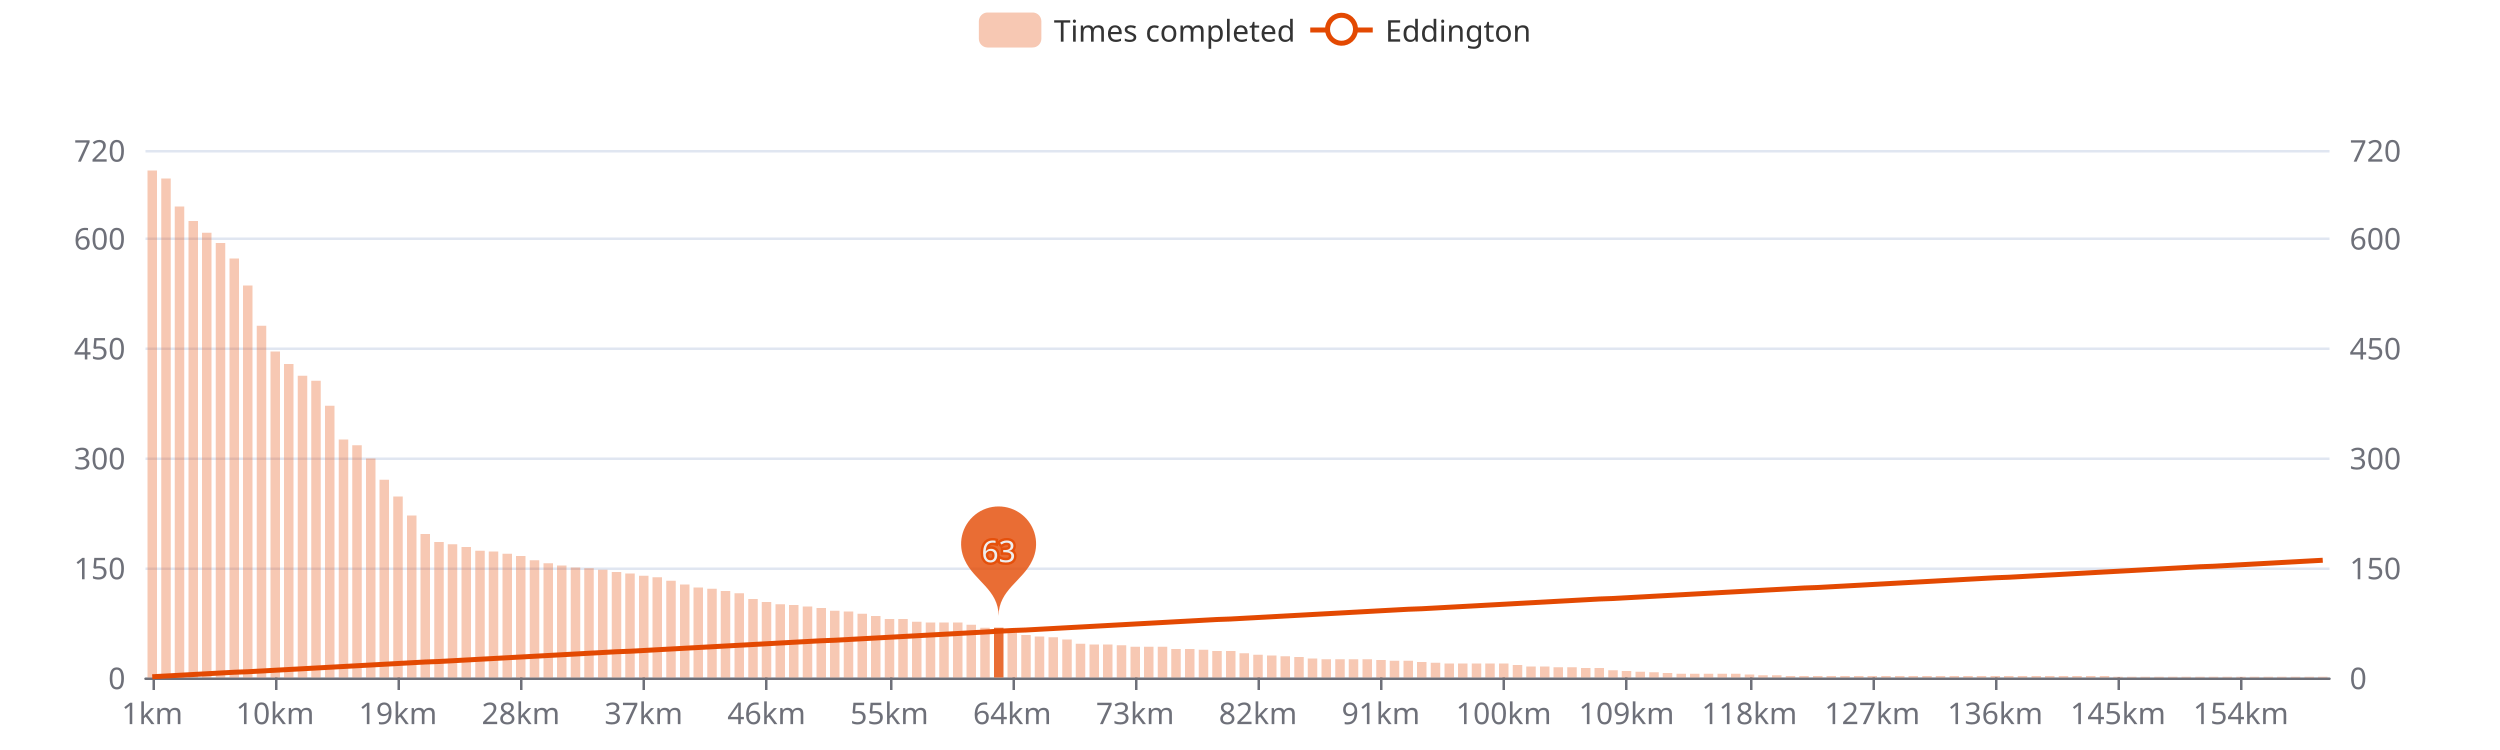
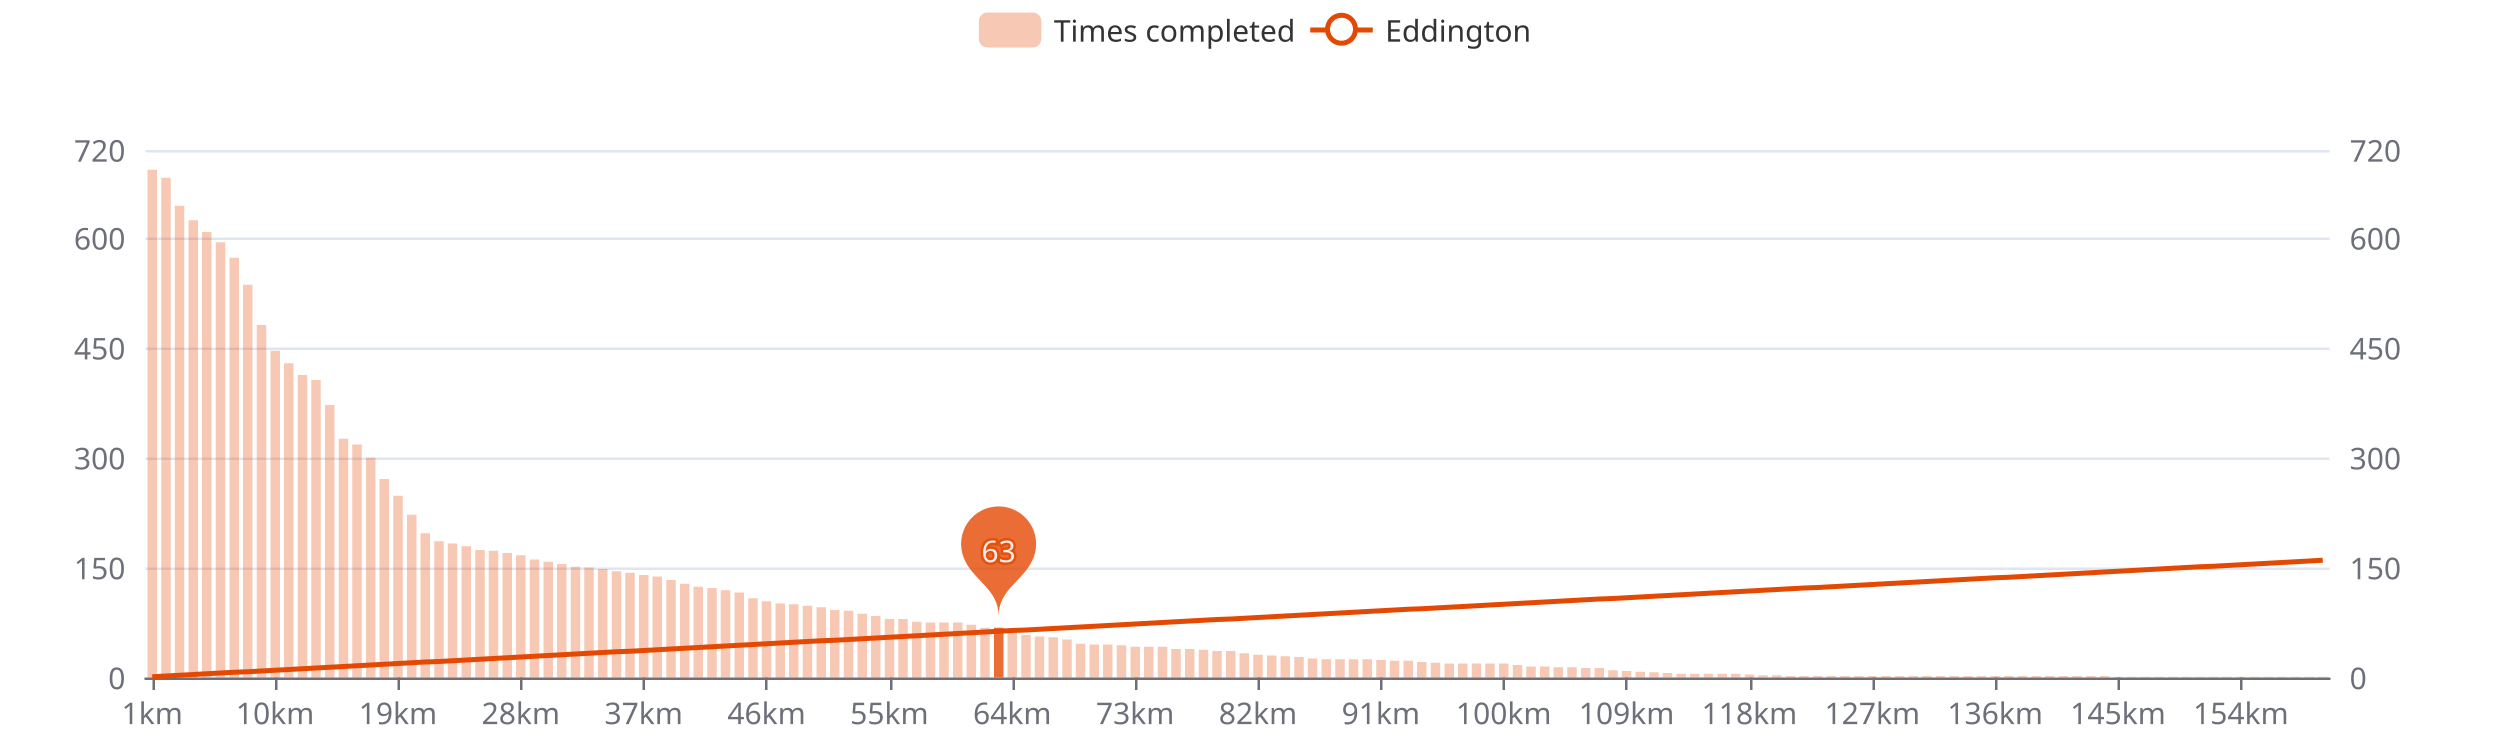
<svg xmlns="http://www.w3.org/2000/svg" width="1000" height="300" version="1.1" baseProfile="full" viewBox="0 0 1000 300">
  <rect width="1000" height="300" x="0" y="0" id="0" fill="#ffffff" />
  <path d="M58.2 271.5L931.8 271.5" fill="none" stroke="#E0E6F1" />
  <path d="M58.2 227.5L931.8 227.5" fill="none" stroke="#E0E6F1" />
  <path d="M58.2 183.5L931.8 183.5" fill="none" stroke="#E0E6F1" />
  <path d="M58.2 139.5L931.8 139.5" fill="none" stroke="#E0E6F1" />
  <path d="M58.2 95.5L931.8 95.5" fill="none" stroke="#E0E6F1" />
  <path d="M58.2 60.5L931.8 60.5" fill="none" stroke="#E0E6F1" />
  <path d="M58.2 271.5L931.8 271.5" fill="none" stroke="#6E7079" stroke-linecap="round" />
  <path d="M61.5 271L61.5 276" fill="none" stroke="#6E7079" />
  <path d="M110.5 271L110.5 276" fill="none" stroke="#6E7079" />
  <path d="M159.5 271L159.5 276" fill="none" stroke="#6E7079" />
  <path d="M208.5 271L208.5 276" fill="none" stroke="#6E7079" />
  <path d="M257.5 271L257.5 276" fill="none" stroke="#6E7079" />
  <path d="M306.5 271L306.5 276" fill="none" stroke="#6E7079" />
  <path d="M356.5 271L356.5 276" fill="none" stroke="#6E7079" />
  <path d="M405.5 271L405.5 276" fill="none" stroke="#6E7079" />
  <path d="M454.5 271L454.5 276" fill="none" stroke="#6E7079" />
  <path d="M503.5 271L503.5 276" fill="none" stroke="#6E7079" />
  <path d="M552.5 271L552.5 276" fill="none" stroke="#6E7079" />
  <path d="M601.5 271L601.5 276" fill="none" stroke="#6E7079" />
  <path d="M650.5 271L650.5 276" fill="none" stroke="#6E7079" />
  <path d="M700.5 271L700.5 276" fill="none" stroke="#6E7079" />
  <path d="M749.5 271L749.5 276" fill="none" stroke="#6E7079" />
  <path d="M798.5 271L798.5 276" fill="none" stroke="#6E7079" />
  <path d="M847.5 271L847.5 276" fill="none" stroke="#6E7079" />
  <path d="M896.5 271L896.5 276" fill="none" stroke="#6E7079" />
  <text dominant-baseline="central" text-anchor="end" style="font-size:12px;font-family:sans-serif;" transform="translate(50.16 271)" fill="#6E7079">0</text>
  <text dominant-baseline="central" text-anchor="end" style="font-size:12px;font-family:sans-serif;" transform="translate(50.16 227.0417)" fill="#6E7079">150</text>
  <text dominant-baseline="central" text-anchor="end" style="font-size:12px;font-family:sans-serif;" transform="translate(50.16 183.0833)" fill="#6E7079">300</text>
  <text dominant-baseline="central" text-anchor="end" style="font-size:12px;font-family:sans-serif;" transform="translate(50.16 139.125)" fill="#6E7079">450</text>
  <text dominant-baseline="central" text-anchor="end" style="font-size:12px;font-family:sans-serif;" transform="translate(50.16 95.1667)" fill="#6E7079">600</text>
  <text dominant-baseline="central" text-anchor="end" style="font-size:12px;font-family:sans-serif;" transform="translate(50.16 60)" fill="#6E7079">720</text>
  <text dominant-baseline="central" text-anchor="start" style="font-size:12px;font-family:sans-serif;" transform="translate(939.84 271)" fill="#6E7079">0</text>
  <text dominant-baseline="central" text-anchor="start" style="font-size:12px;font-family:sans-serif;" transform="translate(939.84 227.0417)" fill="#6E7079">150</text>
  <text dominant-baseline="central" text-anchor="start" style="font-size:12px;font-family:sans-serif;" transform="translate(939.84 183.0833)" fill="#6E7079">300</text>
  <text dominant-baseline="central" text-anchor="start" style="font-size:12px;font-family:sans-serif;" transform="translate(939.84 139.125)" fill="#6E7079">450</text>
  <text dominant-baseline="central" text-anchor="start" style="font-size:12px;font-family:sans-serif;" transform="translate(939.84 95.1667)" fill="#6E7079">600</text>
  <text dominant-baseline="central" text-anchor="start" style="font-size:12px;font-family:sans-serif;" transform="translate(939.84 60)" fill="#6E7079">720</text>
  <text dominant-baseline="central" text-anchor="middle" style="font-size:12px;font-family:sans-serif;" y="6" transform="translate(60.8903 279)" fill="#6E7079">1km</text>
  <text dominant-baseline="central" text-anchor="middle" style="font-size:12px;font-family:sans-serif;" y="6" transform="translate(110.0348 279)" fill="#6E7079">10km</text>
  <text dominant-baseline="central" text-anchor="middle" style="font-size:12px;font-family:sans-serif;" y="6" transform="translate(159.1793 279)" fill="#6E7079">19km</text>
  <text dominant-baseline="central" text-anchor="middle" style="font-size:12px;font-family:sans-serif;" y="6" transform="translate(208.3238 279)" fill="#6E7079">28km</text>
  <text dominant-baseline="central" text-anchor="middle" style="font-size:12px;font-family:sans-serif;" y="6" transform="translate(257.4683 279)" fill="#6E7079">37km</text>
  <text dominant-baseline="central" text-anchor="middle" style="font-size:12px;font-family:sans-serif;" y="6" transform="translate(306.6128 279)" fill="#6E7079">46km</text>
  <text dominant-baseline="central" text-anchor="middle" style="font-size:12px;font-family:sans-serif;" y="6" transform="translate(355.7573 279)" fill="#6E7079">55km</text>
  <text dominant-baseline="central" text-anchor="middle" style="font-size:12px;font-family:sans-serif;" y="6" transform="translate(404.9018 279)" fill="#6E7079">64km</text>
  <text dominant-baseline="central" text-anchor="middle" style="font-size:12px;font-family:sans-serif;" y="6" transform="translate(454.0463 279)" fill="#6E7079">73km</text>
  <text dominant-baseline="central" text-anchor="middle" style="font-size:12px;font-family:sans-serif;" y="6" transform="translate(503.1908 279)" fill="#6E7079">82km</text>
  <text dominant-baseline="central" text-anchor="middle" style="font-size:12px;font-family:sans-serif;" y="6" transform="translate(552.3353 279)" fill="#6E7079">91km</text>
  <text dominant-baseline="central" text-anchor="middle" style="font-size:12px;font-family:sans-serif;" y="6" transform="translate(601.4798 279)" fill="#6E7079">100km</text>
  <text dominant-baseline="central" text-anchor="middle" style="font-size:12px;font-family:sans-serif;" y="6" transform="translate(650.6243 279)" fill="#6E7079">109km</text>
  <text dominant-baseline="central" text-anchor="middle" style="font-size:12px;font-family:sans-serif;" y="6" transform="translate(699.7688 279)" fill="#6E7079">118km</text>
  <text dominant-baseline="central" text-anchor="middle" style="font-size:12px;font-family:sans-serif;" y="6" transform="translate(748.9133 279)" fill="#6E7079">127km</text>
  <text dominant-baseline="central" text-anchor="middle" style="font-size:12px;font-family:sans-serif;" y="6" transform="translate(798.0578 279)" fill="#6E7079">136km</text>
  <text dominant-baseline="central" text-anchor="middle" style="font-size:12px;font-family:sans-serif;" y="6" transform="translate(847.2023 279)" fill="#6E7079">145km</text>
  <text dominant-baseline="central" text-anchor="middle" style="font-size:12px;font-family:sans-serif;" y="6" transform="translate(896.3468 279)" fill="#6E7079">154km</text>
-   <path d="M59 271l3.8 0l0 -202.8l-3.8 0Z" fill="rgb(227,73,2)" fill-opacity="0.3" />
-   <path d="M64.5 271l3.8 0l0 -199.6l-3.8 0Z" fill="rgb(227,73,2)" fill-opacity="0.3" />
-   <path d="M69.9 271l3.8 0l0 -188.4l-3.8 0Z" fill="rgb(227,73,2)" fill-opacity="0.3" />
-   <path d="M75.4 271l3.8 0l0 -182.6l-3.8 0Z" fill="rgb(227,73,2)" fill-opacity="0.3" />
-   <path d="M80.8 271l3.8 0l0 -177.9l-3.8 0Z" fill="rgb(227,73,2)" fill-opacity="0.3" />
-   <path d="M86.3 271l3.8 0l0 -173.8l-3.8 0Z" fill="rgb(227,73,2)" fill-opacity="0.3" />
-   <path d="M91.8 271l3.8 0l0 -167.6l-3.8 0Z" fill="rgb(227,73,2)" fill-opacity="0.3" />
-   <path d="M97.2 271l3.8 0l0 -156.8l-3.8 0Z" fill="rgb(227,73,2)" fill-opacity="0.3" />
-   <path d="M102.7 271l3.8 0l0 -140.7l-3.8 0Z" fill="rgb(227,73,2)" fill-opacity="0.3" />
-   <path d="M108.2 271l3.8 0l0 -130.4l-3.8 0Z" fill="rgb(227,73,2)" fill-opacity="0.3" />
-   <path d="M113.6 271l3.8 0l0 -125.4l-3.8 0Z" fill="rgb(227,73,2)" fill-opacity="0.3" />
-   <path d="M119.1 271l3.8 0l0 -120.7l-3.8 0Z" fill="rgb(227,73,2)" fill-opacity="0.3" />
-   <path d="M124.5 271l3.8 0l0 -118.7l-3.8 0Z" fill="rgb(227,73,2)" fill-opacity="0.3" />
-   <path d="M130 271l3.8 0l0 -108.7l-3.8 0Z" fill="rgb(227,73,2)" fill-opacity="0.3" />
-   <path d="M135.5 271l3.8 0l0 -95.2l-3.8 0Z" fill="rgb(227,73,2)" fill-opacity="0.3" />
-   <path d="M140.9 271l3.8 0l0 -92.9l-3.8 0Z" fill="rgb(227,73,2)" fill-opacity="0.3" />
-   <path d="M146.4 271l3.8 0l0 -87.6l-3.8 0Z" fill="rgb(227,73,2)" fill-opacity="0.3" />
-   <path d="M151.8 271l3.8 0l0 -79.1l-3.8 0Z" fill="rgb(227,73,2)" fill-opacity="0.3" />
-   <path d="M157.3 271l3.8 0l0 -72.4l-3.8 0Z" fill="rgb(227,73,2)" fill-opacity="0.3" />
-   <path d="M162.8 271l3.8 0l0 -64.8l-3.8 0Z" fill="rgb(227,73,2)" fill-opacity="0.3" />
-   <path d="M168.2 271l3.8 0l0 -57.4l-3.8 0Z" fill="rgb(227,73,2)" fill-opacity="0.3" />
-   <path d="M173.7 271l3.8 0l0 -54.2l-3.8 0Z" fill="rgb(227,73,2)" fill-opacity="0.3" />
-   <path d="M179.1 271l3.8 0l0 -53.3l-3.8 0Z" fill="rgb(227,73,2)" fill-opacity="0.3" />
-   <path d="M184.6 271l3.8 0l0 -52.2l-3.8 0Z" fill="rgb(227,73,2)" fill-opacity="0.3" />
-   <path d="M190.1 271l3.8 0l0 -50.7l-3.8 0Z" fill="rgb(227,73,2)" fill-opacity="0.3" />
-   <path d="M195.5 271l3.8 0l0 -50.4l-3.8 0Z" fill="rgb(227,73,2)" fill-opacity="0.3" />
-   <path d="M201 271l3.8 0l0 -49.5l-3.8 0Z" fill="rgb(227,73,2)" fill-opacity="0.3" />
-   <path d="M206.4 271l3.8 0l0 -48.6l-3.8 0Z" fill="rgb(227,73,2)" fill-opacity="0.3" />
-   <path d="M211.9 271l3.8 0l0 -46.9l-3.8 0Z" fill="rgb(227,73,2)" fill-opacity="0.3" />
-   <path d="M217.4 271l3.8 0l0 -45.7l-3.8 0Z" fill="rgb(227,73,2)" fill-opacity="0.3" />
-   <path d="M222.8 271l3.8 0l0 -44.8l-3.8 0Z" fill="rgb(227,73,2)" fill-opacity="0.3" />
-   <path d="M228.3 271l3.8 0l0 -44l-3.8 0Z" fill="rgb(227,73,2)" fill-opacity="0.3" />
-   <path d="M233.7 271l3.8 0l0 -43.7l-3.8 0Z" fill="rgb(227,73,2)" fill-opacity="0.3" />
-   <path d="M239.2 271l3.8 0l0 -43.1l-3.8 0Z" fill="rgb(227,73,2)" fill-opacity="0.3" />
-   <path d="M244.7 271l3.8 0l0 -42.2l-3.8 0Z" fill="rgb(227,73,2)" fill-opacity="0.3" />
-   <path d="M250.1 271l3.8 0l0 -41.6l-3.8 0Z" fill="rgb(227,73,2)" fill-opacity="0.3" />
-   <path d="M255.6 271l3.8 0l0 -40.7l-3.8 0Z" fill="rgb(227,73,2)" fill-opacity="0.3" />
-   <path d="M261 271l3.8 0l0 -40.1l-3.8 0Z" fill="rgb(227,73,2)" fill-opacity="0.3" />
-   <path d="M266.5 271l3.8 0l0 -38.7l-3.8 0Z" fill="rgb(227,73,2)" fill-opacity="0.3" />
-   <path d="M272 271l3.8 0l0 -37.2l-3.8 0Z" fill="rgb(227,73,2)" fill-opacity="0.3" />
-   <path d="M277.4 271l3.8 0l0 -36l-3.8 0Z" fill="rgb(227,73,2)" fill-opacity="0.3" />
-   <path d="M282.9 271l3.8 0l0 -35.5l-3.8 0Z" fill="rgb(227,73,2)" fill-opacity="0.3" />
-   <path d="M288.3 271l3.8 0l0 -34.6l-3.8 0Z" fill="rgb(227,73,2)" fill-opacity="0.3" />
-   <path d="M293.8 271l3.8 0l0 -33.7l-3.8 0Z" fill="rgb(227,73,2)" fill-opacity="0.3" />
-   <path d="M299.3 271l3.8 0l0 -31.4l-3.8 0Z" fill="rgb(227,73,2)" fill-opacity="0.3" />
-   <path d="M304.7 271l3.8 0l0 -30.2l-3.8 0Z" fill="rgb(227,73,2)" fill-opacity="0.3" />
-   <path d="M310.2 271l3.8 0l0 -29.3l-3.8 0Z" fill="rgb(227,73,2)" fill-opacity="0.3" />
-   <path d="M315.6 271l3.8 0l0 -29l-3.8 0Z" fill="rgb(227,73,2)" fill-opacity="0.3" />
-   <path d="M321.1 271l3.8 0l0 -28.4l-3.8 0Z" fill="rgb(227,73,2)" fill-opacity="0.3" />
-   <path d="M326.6 271l3.8 0l0 -27.8l-3.8 0Z" fill="rgb(227,73,2)" fill-opacity="0.3" />
-   <path d="M332 271l3.8 0l0 -26.7l-3.8 0Z" fill="rgb(227,73,2)" fill-opacity="0.3" />
-   <path d="M337.5 271l3.8 0l0 -26.4l-3.8 0Z" fill="rgb(227,73,2)" fill-opacity="0.3" />
+   <path d="M59 271l3.8 0l0 -203.1l-3.8 0Z" fill="rgb(227,73,2)" fill-opacity="0.3" />
+   <path d="M64.5 271l3.8 0l0 -199.9l-3.8 0Z" fill="rgb(227,73,2)" fill-opacity="0.3" />
+   <path d="M69.9 271l3.8 0l0 -188.7l-3.8 0Z" fill="rgb(227,73,2)" fill-opacity="0.3" />
+   <path d="M75.4 271l3.8 0l0 -182.9l-3.8 0Z" fill="rgb(227,73,2)" fill-opacity="0.3" />
+   <path d="M80.8 271l3.8 0l0 -178.2l-3.8 0Z" fill="rgb(227,73,2)" fill-opacity="0.3" />
+   <path d="M86.3 271l3.8 0l0 -174.1l-3.8 0Z" fill="rgb(227,73,2)" fill-opacity="0.3" />
+   <path d="M91.8 271l3.8 0l0 -167.9l-3.8 0Z" fill="rgb(227,73,2)" fill-opacity="0.3" />
+   <path d="M97.2 271l3.8 0l0 -157.1l-3.8 0Z" fill="rgb(227,73,2)" fill-opacity="0.3" />
+   <path d="M102.7 271l3.8 0l0 -141l-3.8 0Z" fill="rgb(227,73,2)" fill-opacity="0.3" />
+   <path d="M108.2 271l3.8 0l0 -130.7l-3.8 0Z" fill="rgb(227,73,2)" fill-opacity="0.3" />
+   <path d="M113.6 271l3.8 0l0 -125.7l-3.8 0Z" fill="rgb(227,73,2)" fill-opacity="0.3" />
+   <path d="M119.1 271l3.8 0l0 -121l-3.8 0Z" fill="rgb(227,73,2)" fill-opacity="0.3" />
+   <path d="M124.5 271l3.8 0l0 -119l-3.8 0Z" fill="rgb(227,73,2)" fill-opacity="0.3" />
+   <path d="M130 271l3.8 0l0 -109l-3.8 0Z" fill="rgb(227,73,2)" fill-opacity="0.3" />
+   <path d="M135.5 271l3.8 0l0 -95.5l-3.8 0Z" fill="rgb(227,73,2)" fill-opacity="0.3" />
+   <path d="M140.9 271l3.8 0l0 -93.2l-3.8 0Z" fill="rgb(227,73,2)" fill-opacity="0.3" />
+   <path d="M146.4 271l3.8 0l0 -87.9l-3.8 0Z" fill="rgb(227,73,2)" fill-opacity="0.3" />
+   <path d="M151.8 271l3.8 0l0 -79.4l-3.8 0Z" fill="rgb(227,73,2)" fill-opacity="0.3" />
+   <path d="M157.3 271l3.8 0l0 -72.7l-3.8 0Z" fill="rgb(227,73,2)" fill-opacity="0.3" />
+   <path d="M162.8 271l3.8 0l0 -65.1l-3.8 0Z" fill="rgb(227,73,2)" fill-opacity="0.3" />
+   <path d="M168.2 271l3.8 0l0 -57.7l-3.8 0Z" fill="rgb(227,73,2)" fill-opacity="0.3" />
+   <path d="M173.7 271l3.8 0l0 -54.5l-3.8 0Z" fill="rgb(227,73,2)" fill-opacity="0.3" />
+   <path d="M179.1 271l3.8 0l0 -53.6l-3.8 0Z" fill="rgb(227,73,2)" fill-opacity="0.3" />
+   <path d="M184.6 271l3.8 0l0 -52.5l-3.8 0Z" fill="rgb(227,73,2)" fill-opacity="0.3" />
+   <path d="M190.1 271l3.8 0l0 -51l-3.8 0Z" fill="rgb(227,73,2)" fill-opacity="0.3" />
+   <path d="M195.5 271l3.8 0l0 -50.7l-3.8 0Z" fill="rgb(227,73,2)" fill-opacity="0.3" />
+   <path d="M201 271l3.8 0l0 -49.8l-3.8 0Z" fill="rgb(227,73,2)" fill-opacity="0.3" />
+   <path d="M206.4 271l3.8 0l0 -48.9l-3.8 0Z" fill="rgb(227,73,2)" fill-opacity="0.3" />
+   <path d="M211.9 271l3.8 0l0 -47.2l-3.8 0Z" fill="rgb(227,73,2)" fill-opacity="0.3" />
+   <path d="M217.4 271l3.8 0l0 -46.3l-3.8 0Z" fill="rgb(227,73,2)" fill-opacity="0.3" />
+   <path d="M222.8 271l3.8 0l0 -45.4l-3.8 0Z" fill="rgb(227,73,2)" fill-opacity="0.3" />
+   <path d="M228.3 271l3.8 0l0 -44.3l-3.8 0Z" fill="rgb(227,73,2)" fill-opacity="0.3" />
+   <path d="M233.7 271l3.8 0l0 -44l-3.8 0Z" fill="rgb(227,73,2)" fill-opacity="0.3" />
+   <path d="M239.2 271l3.8 0l0 -43.4l-3.8 0Z" fill="rgb(227,73,2)" fill-opacity="0.3" />
+   <path d="M244.7 271l3.8 0l0 -42.5l-3.8 0Z" fill="rgb(227,73,2)" fill-opacity="0.3" />
+   <path d="M250.1 271l3.8 0l0 -41.9l-3.8 0Z" fill="rgb(227,73,2)" fill-opacity="0.3" />
+   <path d="M255.6 271l3.8 0l0 -41l-3.8 0Z" fill="rgb(227,73,2)" fill-opacity="0.3" />
+   <path d="M261 271l3.8 0l0 -40.4l-3.8 0Z" fill="rgb(227,73,2)" fill-opacity="0.3" />
+   <path d="M266.5 271l3.8 0l0 -39l-3.8 0Z" fill="rgb(227,73,2)" fill-opacity="0.3" />
+   <path d="M272 271l3.8 0l0 -37.5l-3.8 0Z" fill="rgb(227,73,2)" fill-opacity="0.3" />
+   <path d="M277.4 271l3.8 0l0 -36.3l-3.8 0Z" fill="rgb(227,73,2)" fill-opacity="0.3" />
+   <path d="M282.9 271l3.8 0l0 -35.8l-3.8 0Z" fill="rgb(227,73,2)" fill-opacity="0.3" />
+   <path d="M288.3 271l3.8 0l0 -34.9l-3.8 0Z" fill="rgb(227,73,2)" fill-opacity="0.3" />
+   <path d="M293.8 271l3.8 0l0 -34l-3.8 0Z" fill="rgb(227,73,2)" fill-opacity="0.3" />
+   <path d="M299.3 271l3.8 0l0 -31.7l-3.8 0Z" fill="rgb(227,73,2)" fill-opacity="0.3" />
+   <path d="M304.7 271l3.8 0l0 -30.5l-3.8 0Z" fill="rgb(227,73,2)" fill-opacity="0.3" />
+   <path d="M310.2 271l3.8 0l0 -29.6l-3.8 0Z" fill="rgb(227,73,2)" fill-opacity="0.3" />
+   <path d="M315.6 271l3.8 0l0 -29.3l-3.8 0Z" fill="rgb(227,73,2)" fill-opacity="0.3" />
+   <path d="M321.1 271l3.8 0l0 -28.7l-3.8 0Z" fill="rgb(227,73,2)" fill-opacity="0.3" />
+   <path d="M326.6 271l3.8 0l0 -28.1l-3.8 0Z" fill="rgb(227,73,2)" fill-opacity="0.3" />
+   <path d="M332 271l3.8 0l0 -27l-3.8 0Z" fill="rgb(227,73,2)" fill-opacity="0.3" />
+   <path d="M337.5 271l3.8 0l0 -26.7l-3.8 0Z" fill="rgb(227,73,2)" fill-opacity="0.3" />
  <path d="M343 271l3.8 0l0 -25.5l-3.8 0Z" fill="rgb(227,73,2)" fill-opacity="0.3" />
  <path d="M348.4 271l3.8 0l0 -24.6l-3.8 0Z" fill="rgb(227,73,2)" fill-opacity="0.3" />
  <path d="M353.9 271l3.8 0l0 -23.4l-3.8 0Z" fill="rgb(227,73,2)" fill-opacity="0.3" />
  <path d="M359.3 271l3.8 0l0 -23.4l-3.8 0Z" fill="rgb(227,73,2)" fill-opacity="0.3" />
  <path d="M364.8 271l3.8 0l0 -22.3l-3.8 0Z" fill="rgb(227,73,2)" fill-opacity="0.3" />
  <path d="M370.3 271l3.8 0l0 -22l-3.8 0Z" fill="rgb(227,73,2)" fill-opacity="0.3" />
  <path d="M375.7 271l3.8 0l0 -22l-3.8 0Z" fill="rgb(227,73,2)" fill-opacity="0.3" />
  <path d="M381.2 271l3.8 0l0 -22l-3.8 0Z" fill="rgb(227,73,2)" fill-opacity="0.3" />
  <path d="M386.6 271l3.8 0l0 -21.1l-3.8 0Z" fill="rgb(227,73,2)" fill-opacity="0.3" />
  <path d="M392.1 271l3.8 0l0 -19.9l-3.8 0Z" fill="rgb(227,73,2)" fill-opacity="0.3" />
  <path d="M397.6 271l3.8 0l0 -19.9l-3.8 0Z" fill="rgb(227,73,2)" fill-opacity="0.8" />
  <path d="M403 271l3.8 0l0 -17.9l-3.8 0Z" fill="rgb(227,73,2)" fill-opacity="0.3" />
  <path d="M408.5 271l3.8 0l0 -17l-3.8 0Z" fill="rgb(227,73,2)" fill-opacity="0.3" />
  <path d="M413.9 271l3.8 0l0 -16.4l-3.8 0Z" fill="rgb(227,73,2)" fill-opacity="0.3" />
  <path d="M419.4 271l3.8 0l0 -16.1l-3.8 0Z" fill="rgb(227,73,2)" fill-opacity="0.3" />
  <path d="M424.9 271l3.8 0l0 -15.2l-3.8 0Z" fill="rgb(227,73,2)" fill-opacity="0.3" />
  <path d="M430.3 271l3.8 0l0 -13.5l-3.8 0Z" fill="rgb(227,73,2)" fill-opacity="0.3" />
  <path d="M435.8 271l3.8 0l0 -13.2l-3.8 0Z" fill="rgb(227,73,2)" fill-opacity="0.3" />
  <path d="M441.2 271l3.8 0l0 -13.2l-3.8 0Z" fill="rgb(227,73,2)" fill-opacity="0.3" />
  <path d="M446.7 271l3.8 0l0 -12.9l-3.8 0Z" fill="rgb(227,73,2)" fill-opacity="0.3" />
  <path d="M452.2 271l3.8 0l0 -12.3l-3.8 0Z" fill="rgb(227,73,2)" fill-opacity="0.3" />
  <path d="M457.6 271l3.8 0l0 -12.3l-3.8 0Z" fill="rgb(227,73,2)" fill-opacity="0.3" />
  <path d="M463.1 271l3.8 0l0 -12.3l-3.8 0Z" fill="rgb(227,73,2)" fill-opacity="0.3" />
  <path d="M468.5 271l3.8 0l0 -11.4l-3.8 0Z" fill="rgb(227,73,2)" fill-opacity="0.3" />
  <path d="M474 271l3.8 0l0 -11.4l-3.8 0Z" fill="rgb(227,73,2)" fill-opacity="0.3" />
  <path d="M479.5 271l3.8 0l0 -11.1l-3.8 0Z" fill="rgb(227,73,2)" fill-opacity="0.3" />
  <path d="M484.9 271l3.8 0l0 -10.6l-3.8 0Z" fill="rgb(227,73,2)" fill-opacity="0.3" />
  <path d="M490.4 271l3.8 0l0 -10.6l-3.8 0Z" fill="rgb(227,73,2)" fill-opacity="0.3" />
  <path d="M495.8 271l3.8 0l0 -9.7l-3.8 0Z" fill="rgb(227,73,2)" fill-opacity="0.3" />
  <path d="M501.3 271l3.8 0l0 -9.1l-3.8 0Z" fill="rgb(227,73,2)" fill-opacity="0.3" />
  <path d="M506.8 271l3.8 0l0 -8.8l-3.8 0Z" fill="rgb(227,73,2)" fill-opacity="0.3" />
  <path d="M512.2 271l3.8 0l0 -8.5l-3.8 0Z" fill="rgb(227,73,2)" fill-opacity="0.3" />
  <path d="M517.7 271l3.8 0l0 -8.2l-3.8 0Z" fill="rgb(227,73,2)" fill-opacity="0.3" />
  <path d="M523.1 271l3.8 0l0 -7.6l-3.8 0Z" fill="rgb(227,73,2)" fill-opacity="0.3" />
  <path d="M528.6 271l3.8 0l0 -7.3l-3.8 0Z" fill="rgb(227,73,2)" fill-opacity="0.3" />
  <path d="M534.1 271l3.8 0l0 -7.3l-3.8 0Z" fill="rgb(227,73,2)" fill-opacity="0.3" />
  <path d="M539.5 271l3.8 0l0 -7.3l-3.8 0Z" fill="rgb(227,73,2)" fill-opacity="0.3" />
  <path d="M545 271l3.8 0l0 -7.3l-3.8 0Z" fill="rgb(227,73,2)" fill-opacity="0.3" />
  <path d="M550.5 271l3.8 0l0 -7l-3.8 0Z" fill="rgb(227,73,2)" fill-opacity="0.3" />
  <path d="M555.9 271l3.8 0l0 -6.7l-3.8 0Z" fill="rgb(227,73,2)" fill-opacity="0.3" />
  <path d="M561.4 271l3.8 0l0 -6.7l-3.8 0Z" fill="rgb(227,73,2)" fill-opacity="0.3" />
  <path d="M566.8 271l3.8 0l0 -6.2l-3.8 0Z" fill="rgb(227,73,2)" fill-opacity="0.3" />
  <path d="M572.3 271l3.8 0l0 -5.9l-3.8 0Z" fill="rgb(227,73,2)" fill-opacity="0.3" />
  <path d="M577.8 271l3.8 0l0 -5.6l-3.8 0Z" fill="rgb(227,73,2)" fill-opacity="0.3" />
  <path d="M583.2 271l3.8 0l0 -5.6l-3.8 0Z" fill="rgb(227,73,2)" fill-opacity="0.3" />
  <path d="M588.7 271l3.8 0l0 -5.6l-3.8 0Z" fill="rgb(227,73,2)" fill-opacity="0.3" />
  <path d="M594.1 271l3.8 0l0 -5.6l-3.8 0Z" fill="rgb(227,73,2)" fill-opacity="0.3" />
  <path d="M599.6 271l3.8 0l0 -5.6l-3.8 0Z" fill="rgb(227,73,2)" fill-opacity="0.3" />
  <path d="M605.1 271l3.8 0l0 -5l-3.8 0Z" fill="rgb(227,73,2)" fill-opacity="0.3" />
  <path d="M610.5 271l3.8 0l0 -4.4l-3.8 0Z" fill="rgb(227,73,2)" fill-opacity="0.3" />
  <path d="M616 271l3.8 0l0 -4.4l-3.8 0Z" fill="rgb(227,73,2)" fill-opacity="0.3" />
  <path d="M621.4 271l3.8 0l0 -4.1l-3.8 0Z" fill="rgb(227,73,2)" fill-opacity="0.3" />
  <path d="M626.9 271l3.8 0l0 -4.1l-3.8 0Z" fill="rgb(227,73,2)" fill-opacity="0.3" />
  <path d="M632.4 271l3.8 0l0 -3.8l-3.8 0Z" fill="rgb(227,73,2)" fill-opacity="0.3" />
  <path d="M637.8 271l3.8 0l0 -3.8l-3.8 0Z" fill="rgb(227,73,2)" fill-opacity="0.3" />
  <path d="M643.3 271l3.8 0l0 -2.9l-3.8 0Z" fill="rgb(227,73,2)" fill-opacity="0.3" />
  <path d="M648.7 271l3.8 0l0 -2.6l-3.8 0Z" fill="rgb(227,73,2)" fill-opacity="0.3" />
  <path d="M654.2 271l3.8 0l0 -2.3l-3.8 0Z" fill="rgb(227,73,2)" fill-opacity="0.3" />
  <path d="M659.7 271l3.8 0l0 -2.1l-3.8 0Z" fill="rgb(227,73,2)" fill-opacity="0.3" />
  <path d="M665.1 271l3.8 0l0 -1.8l-3.8 0Z" fill="rgb(227,73,2)" fill-opacity="0.3" />
  <path d="M670.6 271l3.8 0l0 -1.5l-3.8 0Z" fill="rgb(227,73,2)" fill-opacity="0.3" />
  <path d="M676 271l3.8 0l0 -1.5l-3.8 0Z" fill="rgb(227,73,2)" fill-opacity="0.3" />
  <path d="M681.5 271l3.8 0l0 -1.5l-3.8 0Z" fill="rgb(227,73,2)" fill-opacity="0.3" />
  <path d="M687 271l3.8 0l0 -1.5l-3.8 0Z" fill="rgb(227,73,2)" fill-opacity="0.3" />
  <path d="M692.4 271l3.8 0l0 -1.5l-3.8 0Z" fill="rgb(227,73,2)" fill-opacity="0.3" />
  <path d="M697.9 271l3.8 0l0 -1.2l-3.8 0Z" fill="rgb(227,73,2)" fill-opacity="0.3" />
  <path d="M703.3 271l3.8 0l0 -0.9l-3.8 0Z" fill="rgb(227,73,2)" fill-opacity="0.3" />
  <path d="M708.8 271l3.8 0l0 -0.9l-3.8 0Z" fill="rgb(227,73,2)" fill-opacity="0.3" />
  <path d="M714.3 271l3.8 0l0 -0.6l-3.8 0Z" fill="rgb(227,73,2)" fill-opacity="0.3" />
  <path d="M719.7 271l3.8 0l0 -0.6l-3.8 0Z" fill="rgb(227,73,2)" fill-opacity="0.3" />
  <path d="M725.2 271l3.8 0l0 -0.6l-3.8 0Z" fill="rgb(227,73,2)" fill-opacity="0.3" />
  <path d="M730.6 271l3.8 0l0 -0.6l-3.8 0Z" fill="rgb(227,73,2)" fill-opacity="0.3" />
  <path d="M736.1 271l3.8 0l0 -0.6l-3.8 0Z" fill="rgb(227,73,2)" fill-opacity="0.3" />
  <path d="M741.6 271l3.8 0l0 -0.6l-3.8 0Z" fill="rgb(227,73,2)" fill-opacity="0.3" />
  <path d="M747 271l3.8 0l0 -0.6l-3.8 0Z" fill="rgb(227,73,2)" fill-opacity="0.3" />
  <path d="M752.5 271l3.8 0l0 -0.6l-3.8 0Z" fill="rgb(227,73,2)" fill-opacity="0.3" />
  <path d="M758 271l3.8 0l0 -0.6l-3.8 0Z" fill="rgb(227,73,2)" fill-opacity="0.3" />
  <path d="M763.4 271l3.8 0l0 -0.6l-3.8 0Z" fill="rgb(227,73,2)" fill-opacity="0.3" />
  <path d="M768.9 271l3.8 0l0 -0.6l-3.8 0Z" fill="rgb(227,73,2)" fill-opacity="0.3" />
  <path d="M774.3 271l3.8 0l0 -0.6l-3.8 0Z" fill="rgb(227,73,2)" fill-opacity="0.3" />
  <path d="M779.8 271l3.8 0l0 -0.6l-3.8 0Z" fill="rgb(227,73,2)" fill-opacity="0.3" />
  <path d="M785.3 271l3.8 0l0 -0.6l-3.8 0Z" fill="rgb(227,73,2)" fill-opacity="0.3" />
  <path d="M790.7 271l3.8 0l0 -0.6l-3.8 0Z" fill="rgb(227,73,2)" fill-opacity="0.3" />
  <path d="M796.2 271l3.8 0l0 -0.6l-3.8 0Z" fill="rgb(227,73,2)" fill-opacity="0.3" />
  <path d="M801.6 271l3.8 0l0 -0.6l-3.8 0Z" fill="rgb(227,73,2)" fill-opacity="0.3" />
  <path d="M807.1 271l3.8 0l0 -0.6l-3.8 0Z" fill="rgb(227,73,2)" fill-opacity="0.3" />
  <path d="M812.6 271l3.8 0l0 -0.6l-3.8 0Z" fill="rgb(227,73,2)" fill-opacity="0.3" />
  <path d="M818 271l3.8 0l0 -0.6l-3.8 0Z" fill="rgb(227,73,2)" fill-opacity="0.3" />
  <path d="M823.5 271l3.8 0l0 -0.6l-3.8 0Z" fill="rgb(227,73,2)" fill-opacity="0.3" />
  <path d="M828.9 271l3.8 0l0 -0.6l-3.8 0Z" fill="rgb(227,73,2)" fill-opacity="0.3" />
  <path d="M834.4 271l3.8 0l0 -0.6l-3.8 0Z" fill="rgb(227,73,2)" fill-opacity="0.3" />
  <path d="M839.9 271l3.8 0l0 -0.6l-3.8 0Z" fill="rgb(227,73,2)" fill-opacity="0.3" />
  <path d="M845.3 271l3.8 0l0 -0.3l-3.8 0Z" fill="rgb(227,73,2)" fill-opacity="0.3" />
  <path d="M850.8 271l3.8 0l0 -0.3l-3.8 0Z" fill="rgb(227,73,2)" fill-opacity="0.3" />
  <path d="M856.2 271l3.8 0l0 -0.3l-3.8 0Z" fill="rgb(227,73,2)" fill-opacity="0.3" />
  <path d="M861.7 271l3.8 0l0 -0.3l-3.8 0Z" fill="rgb(227,73,2)" fill-opacity="0.3" />
  <path d="M867.2 271l3.8 0l0 -0.3l-3.8 0Z" fill="rgb(227,73,2)" fill-opacity="0.3" />
  <path d="M872.6 271l3.8 0l0 -0.3l-3.8 0Z" fill="rgb(227,73,2)" fill-opacity="0.3" />
  <path d="M878.1 271l3.8 0l0 -0.3l-3.8 0Z" fill="rgb(227,73,2)" fill-opacity="0.3" />
  <path d="M883.5 271l3.8 0l0 -0.3l-3.8 0Z" fill="rgb(227,73,2)" fill-opacity="0.3" />
  <path d="M889 271l3.8 0l0 -0.3l-3.8 0Z" fill="rgb(227,73,2)" fill-opacity="0.3" />
  <path d="M894.5 271l3.8 0l0 -0.3l-3.8 0Z" fill="rgb(227,73,2)" fill-opacity="0.3" />
  <path d="M899.9 271l3.8 0l0 -0.3l-3.8 0Z" fill="rgb(227,73,2)" fill-opacity="0.3" />
  <path d="M905.4 271l3.8 0l0 -0.3l-3.8 0Z" fill="rgb(227,73,2)" fill-opacity="0.3" />
  <path d="M910.8 271l3.8 0l0 -0.3l-3.8 0Z" fill="rgb(227,73,2)" fill-opacity="0.3" />
  <path d="M916.3 271l3.8 0l0 -0.3l-3.8 0Z" fill="rgb(227,73,2)" fill-opacity="0.3" />
  <path d="M921.8 271l3.8 0l0 -0.3l-3.8 0Z" fill="rgb(227,73,2)" fill-opacity="0.3" />
  <path d="M927.2 271l3.8 0l0 -0.3l-3.8 0Z" fill="rgb(227,73,2)" fill-opacity="0.3" />
  <path d="M-5 -5l226.9 0l0 24l-226.9 0Z" transform="translate(391.54 5)" fill="rgb(0,0,0)" fill-opacity="0" stroke="#ccc" stroke-width="0" />
  <path d="M3.5 0L21.5 0A3.5 3.5 0 0 1 25 3.5L25 10.5A3.5 3.5 0 0 1 21.5 14L3.5 14A3.5 3.5 0 0 1 0 10.5L0 3.5A3.5 3.5 0 0 1 3.5 0" transform="translate(391.54 5)" fill="rgb(227,73,2)" fill-opacity="0.3" />
  <text dominant-baseline="central" text-anchor="start" style="font-size:12px;font-family:sans-serif;" xml:space="preserve" x="30" y="7" transform="translate(391.54 5)" fill="#333">Times completed</text>
  <path d="M0 7L25 7" transform="translate(524.1 5)" fill="#000" stroke="#E34902" stroke-width="2" stroke-linecap="butt" stroke-miterlimit="10" />
  <path d="M18.1 7A5.6 5.6 0 1 1 18.1 6.4A5.6 5.6 0 0 1 18.1 7" transform="translate(524.1 5)" fill="#fff" stroke="#E34902" stroke-width="2" stroke-linecap="butt" stroke-miterlimit="10" />
  <text dominant-baseline="central" text-anchor="start" style="font-size:12px;font-family:sans-serif;" x="30" y="7" transform="translate(524.1 5)" fill="#333">Eddington</text>
  <path d="M-0.54 -0.89A0.6 0.6 0 1 1 0.54 -0.89C0.39 -0.56 0 -0.42 0 0C0 -0.42 -0.39 -0.56 -0.54 -0.89Z" transform="matrix(25,0,0,25,399.4413,246.3653)" fill="rgb(227,73,2)" fill-opacity="0.8" />
  <text dominant-baseline="central" text-anchor="middle" style="font-size:12px;font-family:sans-serif;" transform="translate(399.4413 220.2224)" fill="#eee" stroke="rgb(227,73,2)" stroke-width="2" paint-order="stroke" stroke-opacity="0.8" stroke-miterlimit="2">63</text>
  <g clip-path="url(#zr0-c0)">
    <path d="M60.9 270.7L66.4 270.4L71.8 270.1L77.3 269.8L82.7 269.5L88.2 269.2L93.7 268.9L99.1 268.7L104.6 268.4L110 268.1L115.5 267.8L121 267.5L126.4 267.2L131.9 266.9L137.3 266.6L142.8 266.3L148.3 266L153.7 265.7L159.2 265.4L164.6 265.1L170.1 264.8L175.6 264.6L181 264.3L186.5 264L191.9 263.7L197.4 263.4L202.9 263.1L208.3 262.8L213.8 262.5L219.2 262.2L224.7 261.9L230.2 261.6L235.6 261.3L241.1 261L246.5 260.7L252 260.5L257.5 260.2L262.9 259.9L268.4 259.6L273.8 259.3L279.3 259L284.8 258.7L290.2 258.4L295.7 258.1L301.2 257.8L306.6 257.5L312.1 257.2L317.5 256.9L323 256.6L328.5 256.3L333.9 256.1L339.4 255.8L344.8 255.5L350.3 255.2L355.8 254.9L361.2 254.6L366.7 254.3L372.1 254L377.6 253.7L383.1 253.4L388.5 253.1L394 252.8L399.4 252.5L404.9 252.2L410.4 252L415.8 251.7L421.3 251.4L426.7 251.1L432.2 250.8L437.7 250.5L443.1 250.2L448.6 249.9L454 249.6L459.5 249.3L465 249L470.4 248.7L475.9 248.4L481.3 248.1L486.8 247.8L492.3 247.6L497.7 247.3L503.2 247L508.7 246.7L514.1 246.4L519.6 246.1L525 245.8L530.5 245.5L536 245.2L541.4 244.9L546.9 244.6L552.3 244.3L557.8 244L563.3 243.7L568.7 243.5L574.2 243.2L579.6 242.9L585.1 242.6L590.6 242.3L596 242L601.5 241.7L606.9 241.4L612.4 241.1L617.9 240.8L623.3 240.5L628.8 240.2L634.2 239.9L639.7 239.6L645.2 239.4L650.6 239.1L656.1 238.8L661.5 238.5L667 238.2L672.5 237.9L677.9 237.6L683.4 237.3L688.8 237L694.3 236.7L699.8 236.4L705.2 236.1L710.7 235.8L716.2 235.5L721.6 235.2L727.1 235L732.5 234.7L738 234.4L743.5 234.1L748.9 233.8L754.4 233.5L759.8 233.2L765.3 232.9L770.8 232.6L776.2 232.3L781.7 232L787.1 231.7L792.6 231.4L798.1 231.1L803.5 230.9L809 230.6L814.4 230.3L819.9 230L825.4 229.7L830.8 229.4L836.3 229.1L841.7 228.8L847.2 228.5L852.7 228.2L858.1 227.9L863.6 227.6L869 227.3L874.5 227L880 226.7L885.4 226.5L890.9 226.2L896.3 225.9L901.8 225.6L907.3 225.3L912.7 225L918.2 224.7L923.6 224.4L929.1 224.1" fill="none" stroke="#E34902" stroke-width="2" stroke-linejoin="bevel" />
  </g>
  <defs>
    <clipPath id="zr0-c0">
      <path d="M57 59l876 0l0 213l-876 0Z" fill="#000" />
    </clipPath>
  </defs>
</svg>
